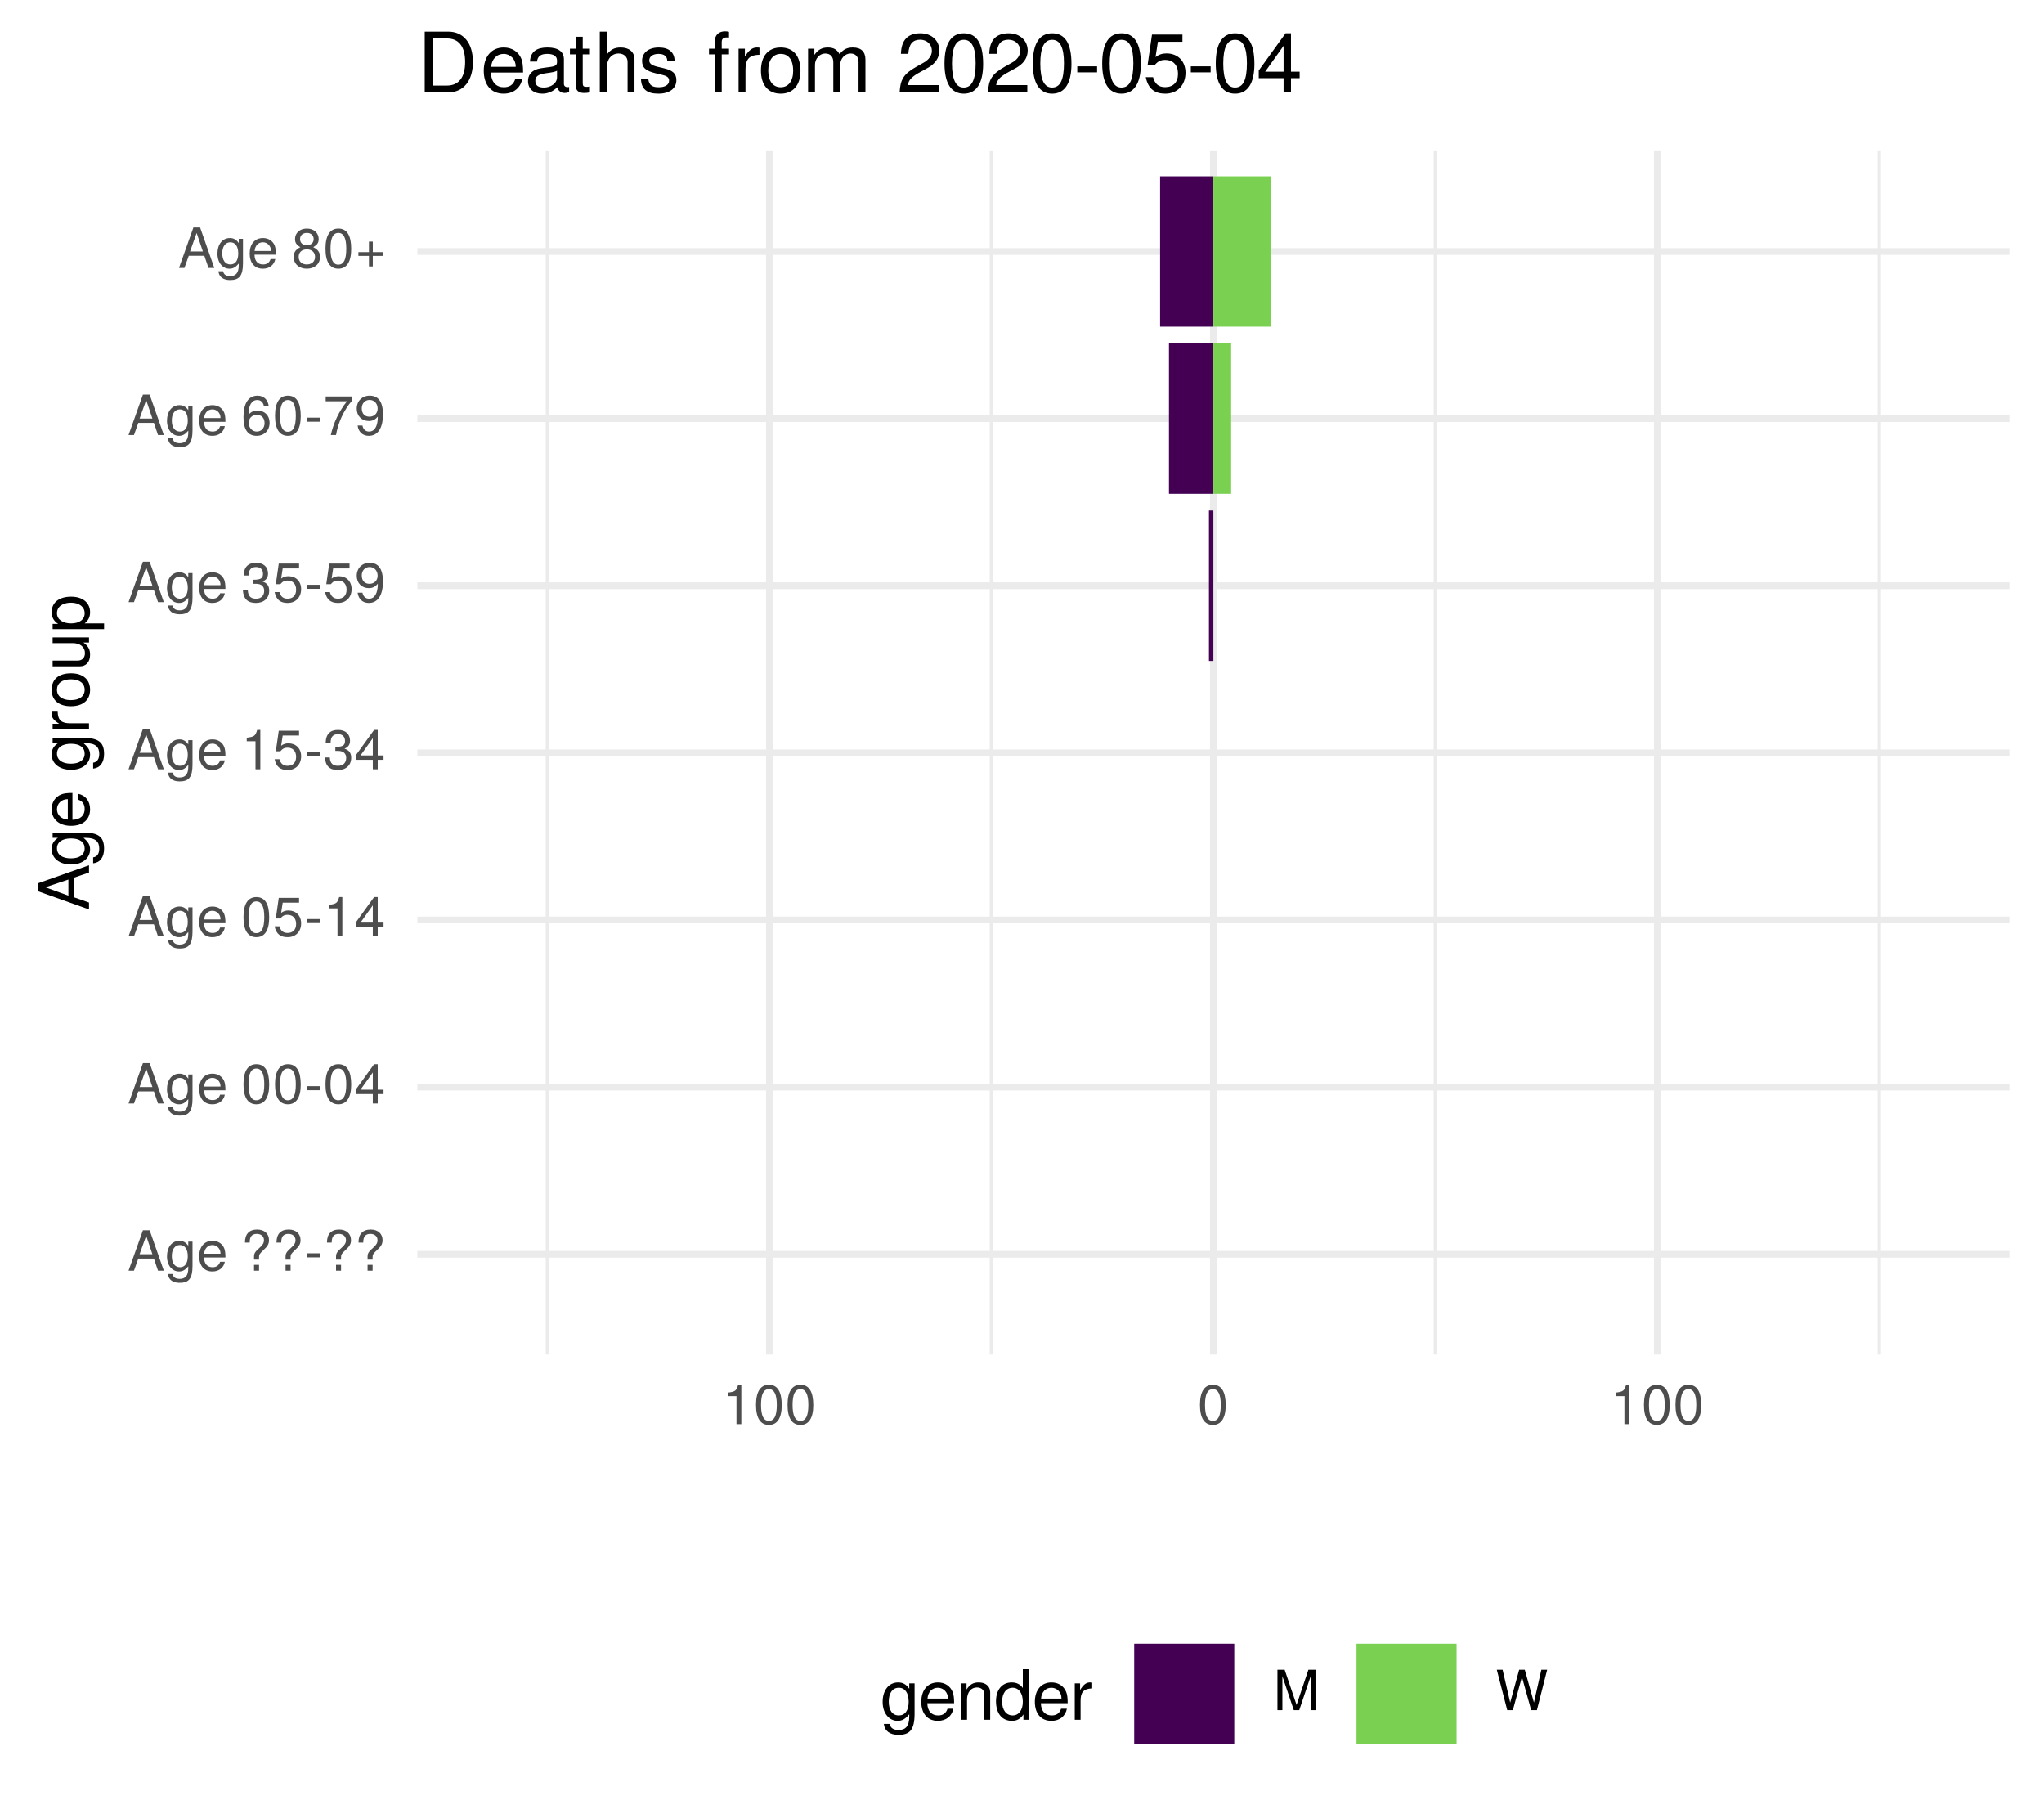
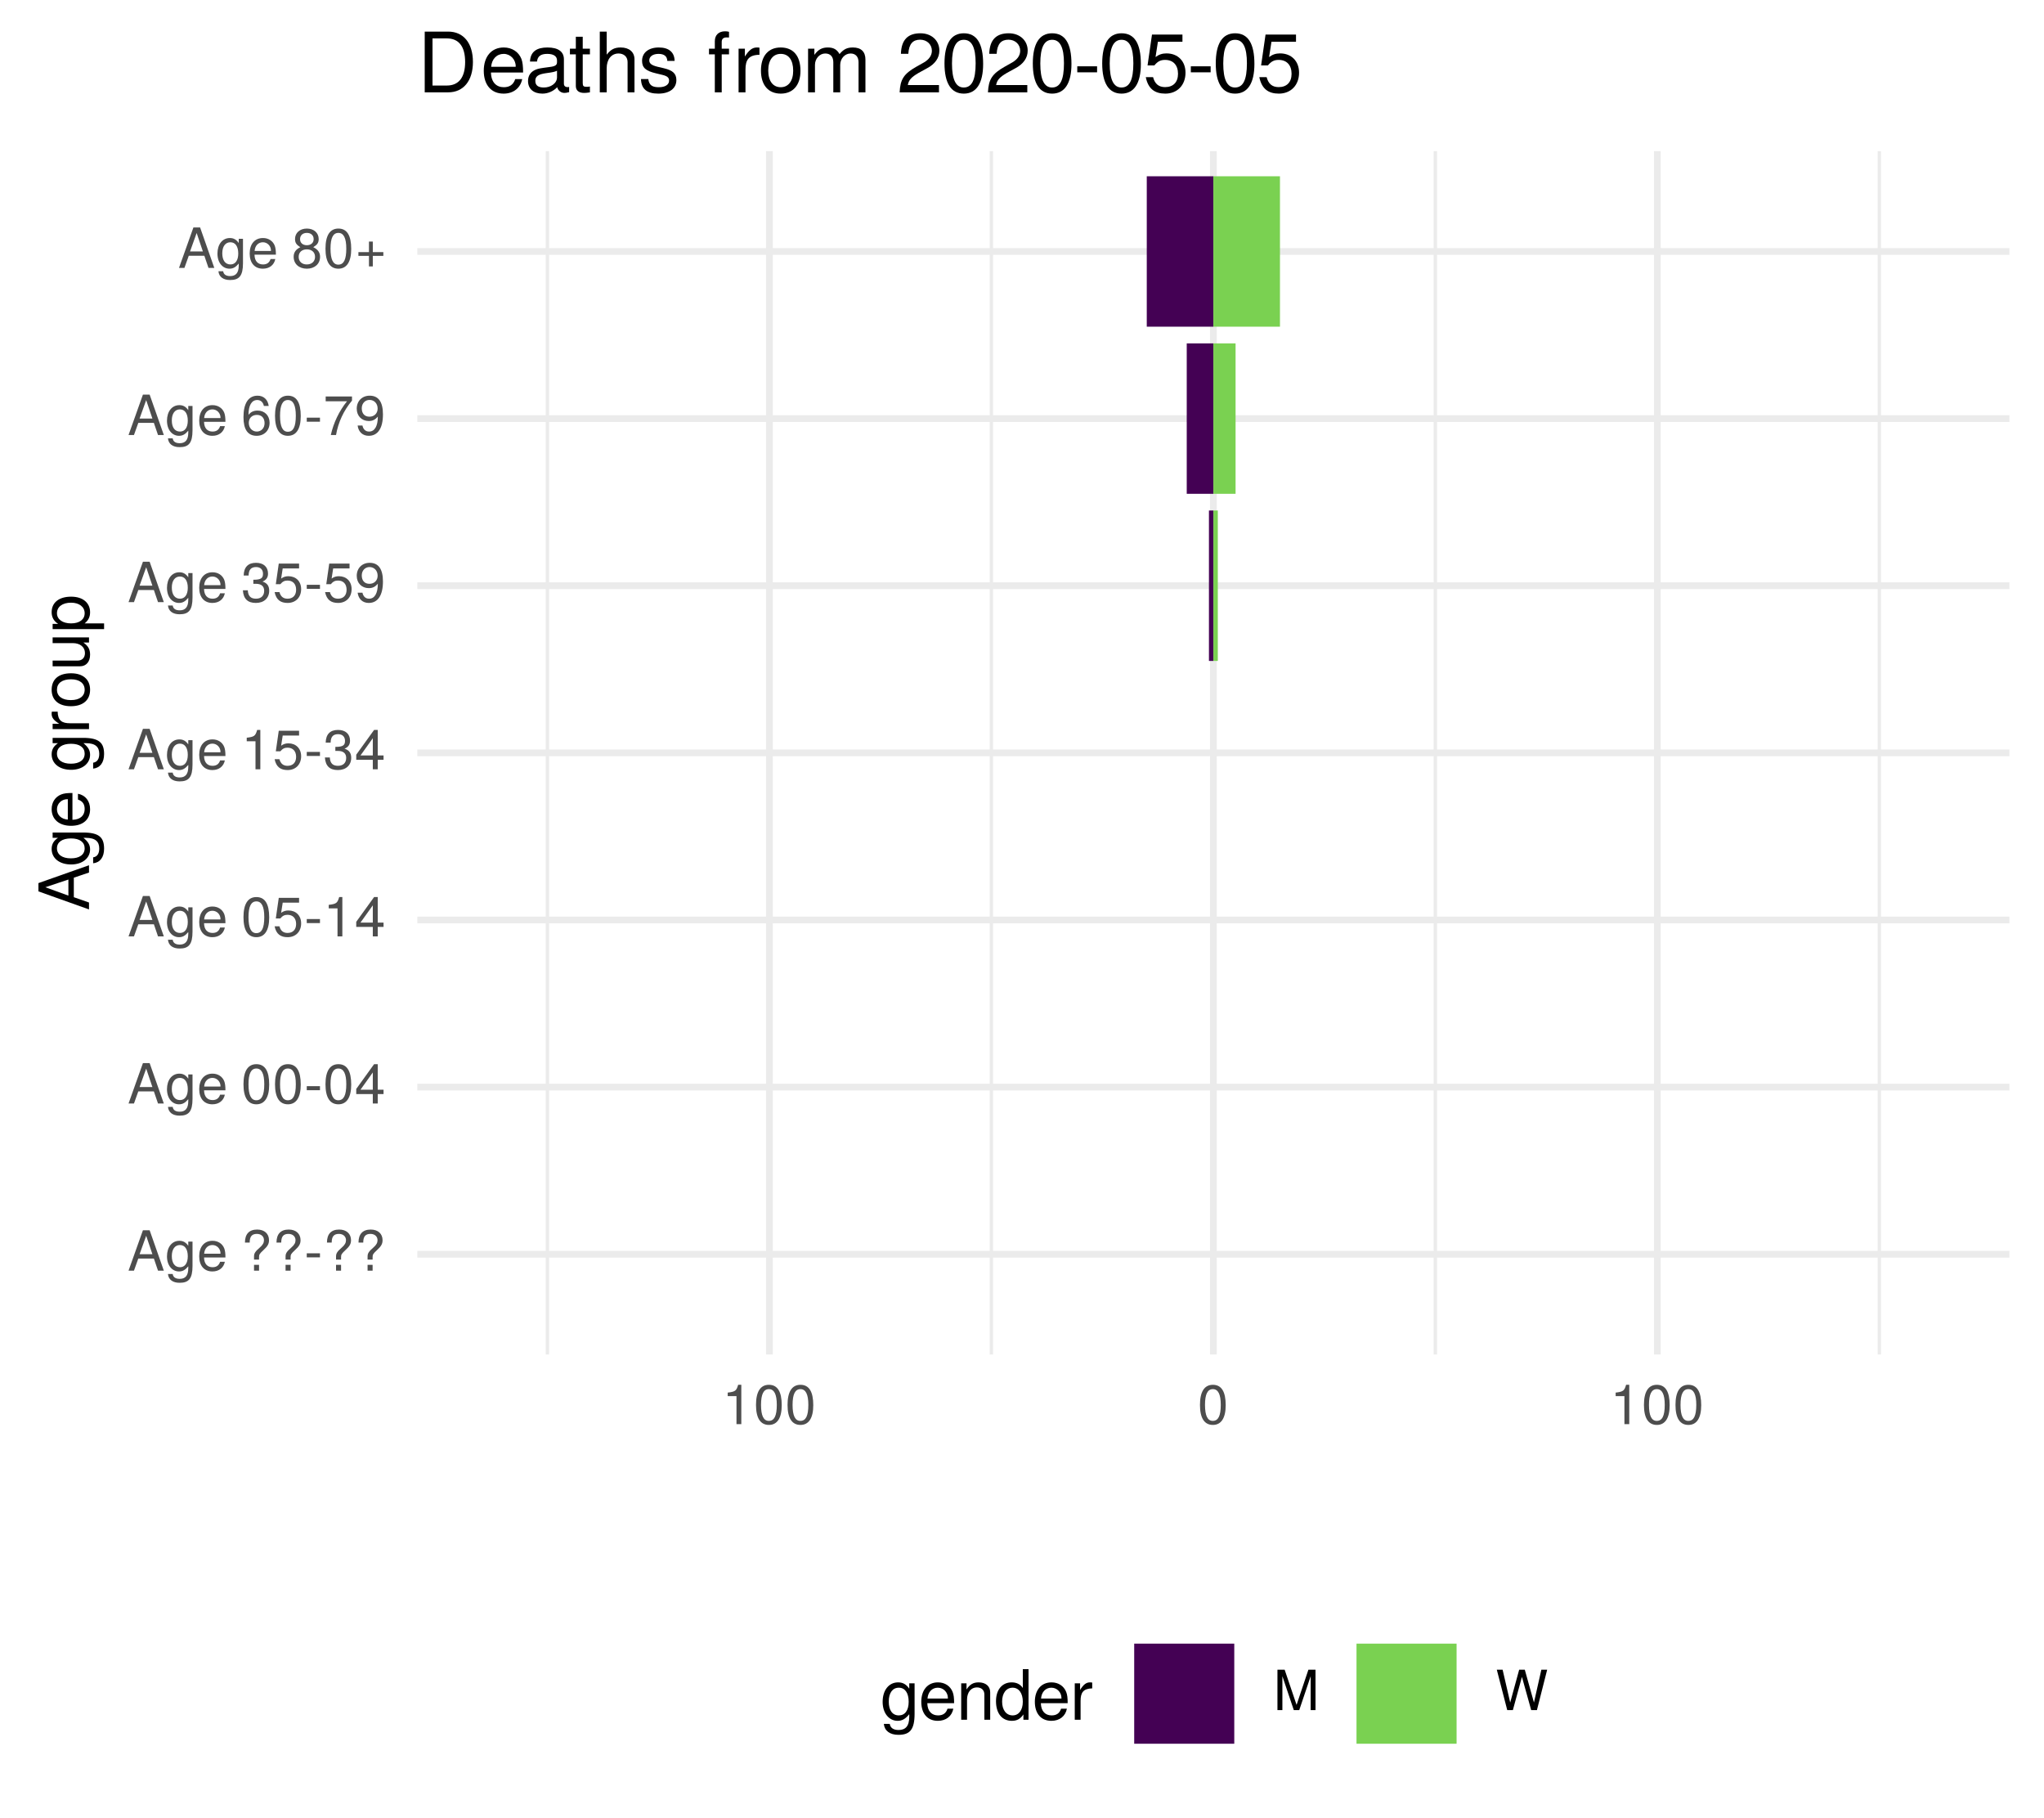
<svg xmlns="http://www.w3.org/2000/svg" xmlns:xlink="http://www.w3.org/1999/xlink" width="324pt" height="288pt" viewBox="0 0 324 288" version="1.1">
  <defs>
    <g>
      <symbol overflow="visible" id="glyph0-0">
        <path style="stroke:none;" d="" />
      </symbol>
      <symbol overflow="visible" id="glyph0-1">
        <path style="stroke:none;" d="M 5.75 0 L 3.5 -6.406 L 2.438 -6.406 L 0.156 0 L 1.016 0 L 1.703 -1.922 L 4.172 -1.922 L 4.828 0 Z M 3.938 -2.609 L 1.906 -2.609 L 2.953 -5.531 Z M 3.938 -2.609 " />
      </symbol>
      <symbol overflow="visible" id="glyph0-2">
        <path style="stroke:none;" d="M 4.297 -0.75 L 4.297 -4.609 L 3.625 -4.609 L 3.625 -3.938 C 3.25 -4.484 2.812 -4.734 2.219 -4.734 C 1.047 -4.734 0.25 -3.75 0.25 -2.266 C 0.25 -0.812 1.078 0.125 2.156 0.125 C 2.734 0.125 3.141 -0.109 3.625 -0.688 L 3.625 -0.391 C 3.625 0.828 3.125 1.297 2.266 1.297 C 1.688 1.297 1.234 1.094 1.156 0.531 L 0.406 0.531 C 0.484 1.406 1.156 1.922 2.25 1.922 C 3.688 1.922 4.297 1.281 4.297 -0.75 Z M 3.547 -2.281 C 3.547 -1.172 3.078 -0.547 2.312 -0.547 C 1.5 -0.547 1.016 -1.188 1.016 -2.312 C 1.016 -3.406 1.516 -4.062 2.297 -4.062 C 3.094 -4.062 3.547 -3.391 3.547 -2.281 Z M 3.547 -2.281 " />
      </symbol>
      <symbol overflow="visible" id="glyph0-3">
        <path style="stroke:none;" d="M 4.516 -2.094 C 4.516 -2.766 4.453 -3.188 4.328 -3.531 C 4.031 -4.281 3.328 -4.734 2.469 -4.734 C 1.172 -4.734 0.359 -3.797 0.359 -2.281 C 0.359 -0.766 1.156 0.125 2.453 0.125 C 3.5 0.125 4.234 -0.469 4.422 -1.406 L 3.672 -1.406 C 3.469 -0.797 3.062 -0.547 2.469 -0.547 C 1.703 -0.547 1.141 -1.031 1.125 -2.094 Z M 3.734 -2.75 C 3.734 -2.75 3.734 -2.703 3.719 -2.688 L 1.141 -2.688 C 1.203 -3.516 1.719 -4.062 2.453 -4.062 C 3.172 -4.062 3.734 -3.469 3.734 -2.75 Z M 3.734 -2.75 " />
      </symbol>
      <symbol overflow="visible" id="glyph0-4">
        <path style="stroke:none;" d="" />
      </symbol>
      <symbol overflow="visible" id="glyph0-5">
        <path style="stroke:none;" d="M 4.422 -4.828 C 4.422 -5.859 3.688 -6.516 2.547 -6.516 C 1.281 -6.516 0.609 -5.812 0.609 -4.453 L 1.359 -4.453 C 1.359 -5.422 1.719 -5.828 2.5 -5.828 C 3.172 -5.828 3.625 -5.422 3.625 -4.828 C 3.625 -4.422 3.438 -4.078 2.969 -3.672 C 2.453 -3.203 2.453 -3.203 2.297 -3 C 2.109 -2.75 2.047 -2.547 2.047 -2.234 L 2.047 -1.75 L 2.844 -1.75 L 2.844 -2.156 C 2.844 -2.547 2.938 -2.703 3.531 -3.25 C 4.203 -3.859 4.422 -4.25 4.422 -4.828 Z M 2.844 0 L 2.844 -0.922 L 2.047 -0.922 L 2.047 0 Z M 2.844 0 " />
      </symbol>
      <symbol overflow="visible" id="glyph0-6">
        <path style="stroke:none;" d="M 2.5 -2.109 L 2.5 -2.75 L 0.406 -2.75 L 0.406 -2.109 Z M 2.5 -2.109 " />
      </symbol>
      <symbol overflow="visible" id="glyph0-7">
        <path style="stroke:none;" d="M 4.453 -3 C 4.453 -5.156 3.781 -6.234 2.422 -6.234 C 1.078 -6.234 0.375 -5.141 0.375 -3.047 C 0.375 -0.953 1.078 0.125 2.422 0.125 C 3.734 0.125 4.453 -0.953 4.453 -3 Z M 3.672 -3.062 C 3.672 -1.297 3.266 -0.516 2.406 -0.516 C 1.578 -0.516 1.172 -1.344 1.172 -3.047 C 1.172 -4.75 1.578 -5.547 2.422 -5.547 C 3.25 -5.547 3.672 -4.734 3.672 -3.062 Z M 3.672 -3.062 " />
      </symbol>
      <symbol overflow="visible" id="glyph0-8">
        <path style="stroke:none;" d="M 4.578 -1.5 L 4.578 -2.188 L 3.656 -2.188 L 3.656 -6.234 L 3.078 -6.234 L 0.25 -2.312 L 0.25 -1.5 L 2.875 -1.5 L 2.875 0 L 3.656 0 L 3.656 -1.5 Z M 2.875 -2.188 L 0.922 -2.188 L 2.875 -4.922 Z M 2.875 -2.188 " />
      </symbol>
      <symbol overflow="visible" id="glyph0-9">
        <path style="stroke:none;" d="M 4.516 -2.062 C 4.516 -3.297 3.688 -4.109 2.5 -4.109 C 2.062 -4.109 1.703 -4 1.344 -3.734 L 1.594 -5.344 L 4.188 -5.344 L 4.188 -6.109 L 0.969 -6.109 L 0.5 -2.844 L 1.219 -2.844 C 1.578 -3.266 1.875 -3.422 2.359 -3.422 C 3.188 -3.422 3.719 -2.891 3.719 -1.969 C 3.719 -1.062 3.203 -0.547 2.359 -0.547 C 1.688 -0.547 1.266 -0.891 1.078 -1.594 L 0.312 -1.594 C 0.562 -0.359 1.266 0.125 2.375 0.125 C 3.641 0.125 4.516 -0.75 4.516 -2.062 Z M 4.516 -2.062 " />
      </symbol>
      <symbol overflow="visible" id="glyph0-10">
        <path style="stroke:none;" d="M 3.047 0 L 3.047 -6.234 L 2.547 -6.234 C 2.266 -5.281 2.094 -5.141 0.891 -5 L 0.891 -4.438 L 2.281 -4.438 L 2.281 0 Z M 3.047 0 " />
      </symbol>
      <symbol overflow="visible" id="glyph0-11">
        <path style="stroke:none;" d="M 4.453 -1.812 C 4.453 -2.562 4.141 -3.016 3.391 -3.266 C 3.969 -3.5 4.266 -3.891 4.266 -4.516 C 4.266 -5.594 3.547 -6.234 2.359 -6.234 C 1.109 -6.234 0.438 -5.547 0.406 -4.219 L 1.188 -4.219 C 1.203 -5.141 1.578 -5.562 2.375 -5.562 C 3.062 -5.562 3.469 -5.156 3.469 -4.5 C 3.469 -3.828 3.188 -3.547 1.938 -3.547 L 1.938 -2.906 L 2.359 -2.906 C 3.219 -2.906 3.656 -2.5 3.656 -1.797 C 3.656 -1.016 3.172 -0.547 2.359 -0.547 C 1.516 -0.547 1.109 -0.969 1.062 -1.875 L 0.281 -1.875 C 0.375 -0.5 1.062 0.125 2.344 0.125 C 3.625 0.125 4.453 -0.641 4.453 -1.812 Z M 4.453 -1.812 " />
      </symbol>
      <symbol overflow="visible" id="glyph0-12">
        <path style="stroke:none;" d="M 4.484 -3.266 C 4.484 -5.219 3.797 -6.234 2.375 -6.234 C 1.188 -6.234 0.328 -5.391 0.328 -4.172 C 0.328 -3.016 1.125 -2.219 2.25 -2.219 C 2.844 -2.219 3.266 -2.438 3.672 -2.922 C 3.672 -1.406 3.172 -0.547 2.281 -0.547 C 1.734 -0.547 1.359 -0.891 1.234 -1.5 L 0.469 -1.5 C 0.609 -0.469 1.281 0.125 2.234 0.125 C 3.688 0.125 4.484 -1.109 4.484 -3.266 Z M 3.641 -4.188 C 3.641 -3.422 3.094 -2.906 2.344 -2.906 C 1.594 -2.906 1.125 -3.391 1.125 -4.234 C 1.125 -5.016 1.656 -5.562 2.359 -5.562 C 3.094 -5.562 3.641 -5 3.641 -4.188 Z M 3.641 -4.188 " />
      </symbol>
      <symbol overflow="visible" id="glyph0-13">
        <path style="stroke:none;" d="M 4.516 -1.938 C 4.516 -3.094 3.719 -3.875 2.609 -3.875 C 1.984 -3.875 1.5 -3.641 1.172 -3.188 C 1.172 -4.703 1.672 -5.547 2.562 -5.547 C 3.109 -5.547 3.484 -5.203 3.609 -4.609 L 4.375 -4.609 C 4.234 -5.625 3.562 -6.234 2.609 -6.234 C 1.156 -6.234 0.375 -5.016 0.375 -2.844 C 0.375 -0.891 1.047 0.125 2.469 0.125 C 3.656 0.125 4.516 -0.719 4.516 -1.938 Z M 3.719 -1.875 C 3.719 -1.094 3.188 -0.547 2.484 -0.547 C 1.766 -0.547 1.219 -1.125 1.219 -1.922 C 1.219 -2.688 1.734 -3.188 2.5 -3.188 C 3.25 -3.188 3.719 -2.703 3.719 -1.875 Z M 3.719 -1.875 " />
      </symbol>
      <symbol overflow="visible" id="glyph0-14">
        <path style="stroke:none;" d="M 4.578 -5.453 L 4.578 -6.109 L 0.406 -6.109 L 0.406 -5.344 L 3.781 -5.344 C 2.531 -3.781 1.656 -1.953 1.219 0 L 2.047 0 C 2.391 -2.016 3.266 -3.891 4.578 -5.453 Z M 4.578 -5.453 " />
      </symbol>
      <symbol overflow="visible" id="glyph0-15">
        <path style="stroke:none;" d="M 4.516 -1.766 C 4.516 -2.453 4.156 -2.938 3.438 -3.281 C 4.078 -3.672 4.297 -3.984 4.297 -4.578 C 4.297 -5.547 3.531 -6.234 2.422 -6.234 C 1.312 -6.234 0.547 -5.547 0.547 -4.578 C 0.547 -4 0.75 -3.672 1.391 -3.281 C 0.672 -2.938 0.328 -2.453 0.328 -1.766 C 0.328 -0.625 1.188 0.125 2.422 0.125 C 3.656 0.125 4.516 -0.625 4.516 -1.766 Z M 3.5 -4.562 C 3.5 -3.969 3.062 -3.594 2.422 -3.594 C 1.766 -3.594 1.344 -3.969 1.344 -4.562 C 1.344 -5.156 1.766 -5.547 2.422 -5.547 C 3.078 -5.547 3.5 -5.156 3.5 -4.562 Z M 3.719 -1.75 C 3.719 -1.016 3.188 -0.547 2.406 -0.547 C 1.641 -0.547 1.125 -1.016 1.125 -1.75 C 1.125 -2.484 1.641 -2.938 2.422 -2.938 C 3.188 -2.938 3.719 -2.484 3.719 -1.75 Z M 3.719 -1.75 " />
      </symbol>
      <symbol overflow="visible" id="glyph0-16">
        <path style="stroke:none;" d="M 4.547 -1.906 L 4.547 -2.5 L 2.875 -2.5 L 2.875 -4.172 L 2.266 -4.172 L 2.266 -2.5 L 0.594 -2.5 L 0.594 -1.906 L 2.266 -1.906 L 2.266 -0.234 L 2.875 -0.234 L 2.875 -1.906 Z M 4.547 -1.906 " />
      </symbol>
      <symbol overflow="visible" id="glyph0-17">
        <path style="stroke:none;" d="M 6.688 0 L 6.688 -6.406 L 5.562 -6.406 L 3.688 -0.828 L 1.797 -6.406 L 0.656 -6.406 L 0.656 0 L 1.438 0 L 1.438 -5.375 L 3.25 0 L 4.109 0 L 5.922 -5.375 L 5.922 0 Z M 6.688 0 " />
      </symbol>
      <symbol overflow="visible" id="glyph0-18">
        <path style="stroke:none;" d="M 8.172 -6.406 L 7.25 -6.406 L 6.078 -1.203 L 4.625 -6.406 L 3.734 -6.406 L 2.312 -1.203 L 1.109 -6.406 L 0.188 -6.406 L 1.844 0 L 2.734 0 L 4.172 -5.266 L 5.641 0 L 6.547 0 Z M 8.172 -6.406 " />
      </symbol>
      <symbol overflow="visible" id="glyph1-0">
        <path style="stroke:none;" d="" />
      </symbol>
      <symbol overflow="visible" id="glyph1-1">
        <path style="stroke:none;" d="M 0 -7.188 L -8.016 -4.359 L -8.016 -3.047 L 0 -0.188 L 0 -1.281 L -2.406 -2.125 L -2.406 -5.219 L 0 -6.031 Z M -3.266 -4.922 L -3.266 -2.375 L -6.922 -3.703 Z M -3.266 -4.922 " />
      </symbol>
      <symbol overflow="visible" id="glyph1-2">
        <path style="stroke:none;" d="M -0.953 -5.375 L -5.766 -5.375 L -5.766 -4.531 L -4.922 -4.531 C -5.609 -4.062 -5.922 -3.516 -5.922 -2.766 C -5.922 -1.312 -4.703 -0.312 -2.828 -0.312 C -1.016 -0.312 0.172 -1.344 0.172 -2.688 C 0.172 -3.422 -0.141 -3.922 -0.875 -4.531 L -0.484 -4.531 C 1.047 -4.531 1.625 -3.906 1.625 -2.844 C 1.625 -2.109 1.359 -1.547 0.656 -1.438 L 0.656 -0.5 C 1.75 -0.609 2.391 -1.453 2.391 -2.812 C 2.391 -4.609 1.594 -5.375 -0.953 -5.375 Z M -2.844 -4.438 C -1.469 -4.438 -0.688 -3.844 -0.688 -2.875 C -0.688 -1.875 -1.484 -1.281 -2.875 -1.281 C -4.266 -1.281 -5.078 -1.891 -5.078 -2.875 C -5.078 -3.859 -4.25 -4.438 -2.844 -4.438 Z M -2.844 -4.438 " />
      </symbol>
      <symbol overflow="visible" id="glyph1-3">
        <path style="stroke:none;" d="M -2.625 -5.641 C -3.453 -5.641 -3.984 -5.578 -4.406 -5.406 C -5.359 -5.031 -5.922 -4.156 -5.922 -3.078 C -5.922 -1.469 -4.734 -0.438 -2.844 -0.438 C -0.953 -0.438 0.172 -1.438 0.172 -3.062 C 0.172 -4.375 -0.578 -5.297 -1.75 -5.516 L -1.75 -4.594 C -0.984 -4.344 -0.688 -3.828 -0.688 -3.094 C -0.688 -2.141 -1.297 -1.422 -2.625 -1.391 Z M -3.438 -4.656 C -3.438 -4.656 -3.391 -4.656 -3.359 -4.656 L -3.359 -1.422 C -4.391 -1.5 -5.078 -2.141 -5.078 -3.062 C -5.078 -3.969 -4.328 -4.656 -3.438 -4.656 Z M -3.438 -4.656 " />
      </symbol>
      <symbol overflow="visible" id="glyph1-4">
        <path style="stroke:none;" d="" />
      </symbol>
      <symbol overflow="visible" id="glyph1-5">
        <path style="stroke:none;" d="M -4.969 -3.531 L -5.891 -3.531 C -5.922 -3.375 -5.922 -3.297 -5.922 -3.172 C -5.922 -2.578 -5.578 -2.141 -4.719 -1.609 L -5.766 -1.609 L -5.766 -0.766 L 0 -0.766 L 0 -1.688 L -2.984 -1.688 C -4.297 -1.688 -4.938 -2.109 -4.969 -3.531 Z M -4.969 -3.531 " />
      </symbol>
      <symbol overflow="visible" id="glyph1-6">
        <path style="stroke:none;" d="M -2.844 -5.609 C -4.828 -5.609 -5.922 -4.656 -5.922 -2.984 C -5.922 -1.375 -4.812 -0.391 -2.875 -0.391 C -0.953 -0.391 0.172 -1.359 0.172 -3 C 0.172 -4.625 -0.953 -5.609 -2.844 -5.609 Z M -2.844 -4.656 C -1.5 -4.656 -0.688 -4.016 -0.688 -3 C -0.688 -1.984 -1.484 -1.359 -2.875 -1.359 C -4.266 -1.359 -5.078 -1.984 -5.078 -3 C -5.078 -4.031 -4.281 -4.656 -2.844 -4.656 Z M -2.844 -4.656 " />
      </symbol>
      <symbol overflow="visible" id="glyph1-7">
        <path style="stroke:none;" d="M 0 -5.297 L -5.766 -5.297 L -5.766 -4.391 L -2.578 -4.391 C -1.406 -4.391 -0.641 -3.766 -0.641 -2.812 C -0.641 -2.094 -1.078 -1.625 -1.766 -1.625 L -5.766 -1.625 L -5.766 -0.719 L -1.406 -0.719 C -0.453 -0.719 0.172 -1.438 0.172 -2.547 C 0.172 -3.406 -0.125 -3.938 -0.891 -4.484 L 0 -4.484 Z M 0 -5.297 " />
      </symbol>
      <symbol overflow="visible" id="glyph1-8">
        <path style="stroke:none;" d="M -2.828 -5.75 C -4.766 -5.75 -5.922 -4.812 -5.922 -3.281 C -5.922 -2.5 -5.578 -1.875 -4.891 -1.438 L -5.766 -1.438 L -5.766 -0.609 L 2.391 -0.609 L 2.391 -1.516 L -0.688 -1.516 C -0.094 -2 0.172 -2.547 0.172 -3.281 C 0.172 -4.781 -0.984 -5.75 -2.828 -5.75 Z M -2.844 -4.797 C -1.547 -4.797 -0.688 -4.125 -0.688 -3.125 C -0.688 -2.156 -1.484 -1.516 -2.844 -1.516 C -4.188 -1.516 -5.078 -2.156 -5.078 -3.125 C -5.078 -4.141 -4.219 -4.797 -2.844 -4.797 Z M -2.844 -4.797 " />
      </symbol>
      <symbol overflow="visible" id="glyph2-0">
        <path style="stroke:none;" d="" />
      </symbol>
      <symbol overflow="visible" id="glyph2-1">
        <path style="stroke:none;" d="M 5.375 -0.953 L 5.375 -5.766 L 4.531 -5.766 L 4.531 -4.922 C 4.062 -5.609 3.516 -5.922 2.766 -5.922 C 1.312 -5.922 0.312 -4.703 0.312 -2.828 C 0.312 -1.016 1.344 0.172 2.688 0.172 C 3.422 0.172 3.922 -0.141 4.531 -0.875 L 4.531 -0.484 C 4.531 1.047 3.906 1.625 2.844 1.625 C 2.109 1.625 1.547 1.359 1.438 0.656 L 0.5 0.656 C 0.609 1.75 1.453 2.391 2.812 2.391 C 4.609 2.391 5.375 1.594 5.375 -0.953 Z M 4.438 -2.844 C 4.438 -1.469 3.844 -0.688 2.875 -0.688 C 1.875 -0.688 1.281 -1.484 1.281 -2.875 C 1.281 -4.266 1.891 -5.078 2.875 -5.078 C 3.859 -5.078 4.438 -4.25 4.438 -2.844 Z M 4.438 -2.844 " />
      </symbol>
      <symbol overflow="visible" id="glyph2-2">
        <path style="stroke:none;" d="M 5.641 -2.625 C 5.641 -3.453 5.578 -3.984 5.406 -4.406 C 5.031 -5.359 4.156 -5.922 3.078 -5.922 C 1.469 -5.922 0.438 -4.734 0.438 -2.844 C 0.438 -0.953 1.438 0.172 3.062 0.172 C 4.375 0.172 5.297 -0.578 5.516 -1.75 L 4.594 -1.75 C 4.344 -0.984 3.828 -0.688 3.094 -0.688 C 2.141 -0.688 1.422 -1.297 1.391 -2.625 Z M 4.656 -3.438 C 4.656 -3.438 4.656 -3.391 4.656 -3.359 L 1.422 -3.359 C 1.5 -4.391 2.141 -5.078 3.062 -5.078 C 3.969 -5.078 4.656 -4.328 4.656 -3.438 Z M 4.656 -3.438 " />
      </symbol>
      <symbol overflow="visible" id="glyph2-3">
        <path style="stroke:none;" d="M 5.359 0 L 5.359 -4.359 C 5.359 -5.312 4.641 -5.922 3.531 -5.922 C 2.672 -5.922 2.125 -5.594 1.609 -4.797 L 1.609 -5.766 L 0.766 -5.766 L 0.766 0 L 1.688 0 L 1.688 -3.172 C 1.688 -4.359 2.328 -5.125 3.25 -5.125 C 3.984 -5.125 4.438 -4.688 4.438 -4 L 4.438 0 Z M 5.359 0 " />
      </symbol>
      <symbol overflow="visible" id="glyph2-4">
        <path style="stroke:none;" d="M 5.438 0 L 5.438 -8.016 L 4.531 -8.016 L 4.531 -5.031 C 4.141 -5.625 3.531 -5.922 2.766 -5.922 C 1.266 -5.922 0.281 -4.781 0.281 -2.938 C 0.281 -0.984 1.25 0.172 2.797 0.172 C 3.594 0.172 4.141 -0.125 4.625 -0.844 L 4.625 0 Z M 4.531 -2.859 C 4.531 -1.531 3.891 -0.688 2.922 -0.688 C 1.906 -0.688 1.25 -1.547 1.25 -2.875 C 1.25 -4.219 1.906 -5.078 2.922 -5.078 C 3.906 -5.078 4.531 -4.188 4.531 -2.859 Z M 4.531 -2.859 " />
      </symbol>
      <symbol overflow="visible" id="glyph2-5">
        <path style="stroke:none;" d="M 3.531 -4.969 L 3.531 -5.891 C 3.375 -5.922 3.297 -5.922 3.172 -5.922 C 2.578 -5.922 2.141 -5.578 1.609 -4.719 L 1.609 -5.766 L 0.766 -5.766 L 0.766 0 L 1.688 0 L 1.688 -2.984 C 1.688 -4.297 2.109 -4.938 3.531 -4.969 Z M 3.531 -4.969 " />
      </symbol>
      <symbol overflow="visible" id="glyph3-0">
        <path style="stroke:none;" d="" />
      </symbol>
      <symbol overflow="visible" id="glyph3-1">
        <path style="stroke:none;" d="M 8.812 -4.812 C 8.812 -7.797 7.328 -9.625 4.891 -9.625 L 1.172 -9.625 L 1.172 0 L 4.891 0 C 7.312 0 8.812 -1.828 8.812 -4.812 Z M 7.578 -4.812 C 7.578 -2.375 6.578 -1.078 4.672 -1.078 L 2.406 -1.078 L 2.406 -8.547 L 4.672 -8.547 C 6.578 -8.547 7.578 -7.266 7.578 -4.812 Z M 7.578 -4.812 " />
      </symbol>
      <symbol overflow="visible" id="glyph3-2">
        <path style="stroke:none;" d="M 6.766 -3.141 C 6.766 -4.141 6.688 -4.781 6.5 -5.297 C 6.047 -6.438 4.984 -7.109 3.703 -7.109 C 1.766 -7.109 0.531 -5.688 0.531 -3.422 C 0.531 -1.156 1.734 0.203 3.672 0.203 C 5.25 0.203 6.344 -0.703 6.625 -2.094 L 5.516 -2.094 C 5.219 -1.188 4.594 -0.812 3.703 -0.812 C 2.562 -0.812 1.703 -1.562 1.672 -3.141 Z M 5.594 -4.125 C 5.594 -4.125 5.594 -4.062 5.578 -4.047 L 1.703 -4.047 C 1.797 -5.266 2.578 -6.094 3.688 -6.094 C 4.766 -6.094 5.594 -5.203 5.594 -4.125 Z M 5.594 -4.125 " />
      </symbol>
      <symbol overflow="visible" id="glyph3-3">
        <path style="stroke:none;" d="M 7.062 -0.031 L 7.062 -0.859 C 6.938 -0.828 6.891 -0.828 6.828 -0.828 C 6.438 -0.828 6.234 -1.031 6.234 -1.375 L 6.234 -5.234 C 6.234 -6.453 5.328 -7.109 3.625 -7.109 C 1.953 -7.109 0.922 -6.469 0.859 -4.875 L 1.969 -4.875 C 2.062 -5.719 2.562 -6.094 3.594 -6.094 C 4.578 -6.094 5.141 -5.734 5.141 -5.062 L 5.141 -4.781 C 5.141 -4.312 4.859 -4.125 3.984 -4.016 C 2.422 -3.812 2.188 -3.766 1.766 -3.594 C 0.969 -3.266 0.547 -2.641 0.547 -1.797 C 0.547 -0.547 1.422 0.203 2.828 0.203 C 3.703 0.203 4.562 -0.172 5.172 -0.812 C 5.297 -0.297 5.766 0.094 6.312 0.094 C 6.531 0.094 6.703 0.062 7.062 -0.031 Z M 5.141 -2.391 C 5.141 -1.406 4.125 -0.766 3.062 -0.766 C 2.203 -0.766 1.703 -1.062 1.703 -1.828 C 1.703 -2.547 2.188 -2.859 3.359 -3.031 C 4.531 -3.188 4.766 -3.25 5.141 -3.422 Z M 5.141 -2.391 " />
      </symbol>
      <symbol overflow="visible" id="glyph3-4">
        <path style="stroke:none;" d="M 3.359 0 L 3.359 -0.922 C 3.203 -0.891 3.031 -0.875 2.828 -0.875 C 2.344 -0.875 2.219 -1 2.219 -1.484 L 2.219 -6.016 L 3.359 -6.016 L 3.359 -6.922 L 2.219 -6.922 L 2.219 -8.812 L 1.125 -8.812 L 1.125 -6.922 L 0.188 -6.922 L 0.188 -6.016 L 1.125 -6.016 L 1.125 -1 C 1.125 -0.297 1.594 0.094 2.453 0.094 C 2.719 0.094 2.984 0.062 3.359 0 Z M 3.359 0 " />
      </symbol>
      <symbol overflow="visible" id="glyph3-5">
        <path style="stroke:none;" d="M 6.422 0 L 6.422 -5.234 C 6.422 -6.391 5.578 -7.109 4.234 -7.109 C 3.266 -7.109 2.672 -6.812 2.016 -5.969 L 2.016 -9.625 L 0.922 -9.625 L 0.922 0 L 2.016 0 L 2.016 -3.812 C 2.016 -5.234 2.766 -6.156 3.891 -6.156 C 4.672 -6.156 5.328 -5.703 5.328 -4.797 L 5.328 0 Z M 6.422 0 " />
      </symbol>
      <symbol overflow="visible" id="glyph3-6">
        <path style="stroke:none;" d="M 6.062 -1.938 C 6.062 -2.969 5.484 -3.484 4.109 -3.812 L 3.047 -4.062 C 2.156 -4.281 1.766 -4.562 1.766 -5.062 C 1.766 -5.688 2.344 -6.094 3.234 -6.094 C 4.125 -6.094 4.594 -5.719 4.625 -4.984 L 5.781 -4.984 C 5.766 -6.344 4.875 -7.109 3.281 -7.109 C 1.656 -7.109 0.625 -6.281 0.625 -5 C 0.625 -3.922 1.172 -3.406 2.812 -3.016 L 3.844 -2.766 C 4.609 -2.578 4.906 -2.344 4.906 -1.844 C 4.906 -1.203 4.266 -0.812 3.297 -0.812 C 2.312 -0.812 1.75 -1.062 1.609 -2.109 L 0.453 -2.109 C 0.5 -0.516 1.406 0.203 3.203 0.203 C 4.953 0.203 6.062 -0.609 6.062 -1.938 Z M 6.062 -1.938 " />
      </symbol>
      <symbol overflow="visible" id="glyph3-7">
        <path style="stroke:none;" d="" />
      </symbol>
      <symbol overflow="visible" id="glyph3-8">
        <path style="stroke:none;" d="M 3.406 -6.016 L 3.406 -6.922 L 2.25 -6.922 L 2.25 -8 C 2.25 -8.469 2.516 -8.703 3.031 -8.703 C 3.109 -8.703 3.156 -8.703 3.406 -8.688 L 3.406 -9.594 C 3.156 -9.656 3.016 -9.672 2.781 -9.672 C 1.766 -9.672 1.156 -9.078 1.156 -8.094 L 1.156 -6.922 L 0.234 -6.922 L 0.234 -6.016 L 1.156 -6.016 L 1.156 0 L 2.25 0 L 2.25 -6.016 Z M 3.406 -6.016 " />
      </symbol>
      <symbol overflow="visible" id="glyph3-9">
        <path style="stroke:none;" d="M 4.234 -5.953 L 4.234 -7.078 C 4.047 -7.109 3.969 -7.109 3.812 -7.109 C 3.109 -7.109 2.562 -6.688 1.922 -5.672 L 1.922 -6.922 L 0.922 -6.922 L 0.922 0 L 2.016 0 L 2.016 -3.594 C 2.016 -5.156 2.531 -5.922 4.234 -5.953 Z M 4.234 -5.953 " />
      </symbol>
      <symbol overflow="visible" id="glyph3-10">
        <path style="stroke:none;" d="M 6.734 -3.406 C 6.734 -5.797 5.578 -7.109 3.594 -7.109 C 1.656 -7.109 0.469 -5.781 0.469 -3.453 C 0.469 -1.141 1.641 0.203 3.609 0.203 C 5.547 0.203 6.734 -1.141 6.734 -3.406 Z M 5.578 -3.422 C 5.578 -1.797 4.812 -0.812 3.609 -0.812 C 2.375 -0.812 1.625 -1.781 1.625 -3.453 C 1.625 -5.125 2.375 -6.094 3.609 -6.094 C 4.844 -6.094 5.578 -5.141 5.578 -3.422 Z M 5.578 -3.422 " />
      </symbol>
      <symbol overflow="visible" id="glyph3-11">
        <path style="stroke:none;" d="M 10.031 0 L 10.031 -5.188 C 10.031 -6.438 9.344 -7.109 8.047 -7.109 C 7.125 -7.109 6.578 -6.844 5.922 -6.062 C 5.516 -6.797 4.969 -7.109 4.062 -7.109 C 3.141 -7.109 2.531 -6.766 1.938 -5.938 L 1.938 -6.922 L 0.938 -6.922 L 0.938 0 L 2.031 0 L 2.031 -4.344 C 2.031 -5.344 2.766 -6.156 3.656 -6.156 C 4.469 -6.156 4.938 -5.656 4.938 -4.766 L 4.938 0 L 6.031 0 L 6.031 -4.344 C 6.031 -5.344 6.766 -6.156 7.672 -6.156 C 8.469 -6.156 8.938 -5.641 8.938 -4.766 L 8.938 0 Z M 10.031 0 " />
      </symbol>
      <symbol overflow="visible" id="glyph3-12">
        <path style="stroke:none;" d="M 6.75 -6.609 C 6.75 -8.203 5.516 -9.359 3.75 -9.359 C 1.828 -9.359 0.719 -8.391 0.656 -6.109 L 1.828 -6.109 C 1.922 -7.688 2.562 -8.344 3.703 -8.344 C 4.766 -8.344 5.562 -7.594 5.562 -6.594 C 5.562 -5.844 5.125 -5.219 4.297 -4.734 L 3.078 -4.047 C 1.125 -2.938 0.547 -2.062 0.453 0 L 6.688 0 L 6.688 -1.156 L 1.75 -1.156 C 1.875 -1.922 2.297 -2.406 3.453 -3.078 L 4.766 -3.797 C 6.078 -4.484 6.75 -5.469 6.75 -6.609 Z M 6.75 -6.609 " />
      </symbol>
      <symbol overflow="visible" id="glyph3-13">
        <path style="stroke:none;" d="M 6.688 -4.5 C 6.688 -7.75 5.672 -9.359 3.625 -9.359 C 1.609 -9.359 0.562 -7.719 0.562 -4.578 C 0.562 -1.422 1.625 0.203 3.625 0.203 C 5.609 0.203 6.688 -1.422 6.688 -4.5 Z M 5.5 -4.609 C 5.5 -1.953 4.891 -0.766 3.609 -0.766 C 2.375 -0.766 1.75 -2 1.75 -4.562 C 1.75 -7.125 2.375 -8.328 3.625 -8.328 C 4.891 -8.328 5.5 -7.109 5.5 -4.609 Z M 5.5 -4.609 " />
      </symbol>
      <symbol overflow="visible" id="glyph3-14">
        <path style="stroke:none;" d="M 3.75 -3.172 L 3.75 -4.125 L 0.609 -4.125 L 0.609 -3.172 Z M 3.75 -3.172 " />
      </symbol>
      <symbol overflow="visible" id="glyph3-15">
        <path style="stroke:none;" d="M 6.766 -3.109 C 6.766 -4.953 5.547 -6.172 3.75 -6.172 C 3.094 -6.172 2.562 -6 2.016 -5.594 L 2.391 -8.016 L 6.281 -8.016 L 6.281 -9.156 L 1.453 -9.156 L 0.75 -4.266 L 1.828 -4.266 C 2.359 -4.906 2.812 -5.141 3.531 -5.141 C 4.797 -5.141 5.578 -4.328 5.578 -2.938 C 5.578 -1.594 4.812 -0.828 3.531 -0.828 C 2.516 -0.828 1.906 -1.344 1.625 -2.406 L 0.469 -2.406 C 0.844 -0.547 1.906 0.203 3.562 0.203 C 5.453 0.203 6.766 -1.125 6.766 -3.109 Z M 6.766 -3.109 " />
      </symbol>
-       <symbol overflow="visible" id="glyph3-16">
-         <path style="stroke:none;" d="M 6.859 -2.25 L 6.859 -3.281 L 5.484 -3.281 L 5.484 -9.359 L 4.625 -9.359 L 0.375 -3.469 L 0.375 -2.25 L 4.312 -2.25 L 4.312 0 L 5.484 0 L 5.484 -2.25 Z M 4.312 -3.281 L 1.391 -3.281 L 4.312 -7.375 Z M 4.312 -3.281 " />
-       </symbol>
    </g>
    <clipPath id="clip1">
      <path d="M 86 23.957 L 88 23.957 L 88 214.648 L 86 214.648 Z M 86 23.957 " />
    </clipPath>
    <clipPath id="clip2">
      <path d="M 156 23.957 L 158 23.957 L 158 214.648 L 156 214.648 Z M 156 23.957 " />
    </clipPath>
    <clipPath id="clip3">
      <path d="M 227 23.957 L 228 23.957 L 228 214.648 L 227 214.648 Z M 227 23.957 " />
    </clipPath>
    <clipPath id="clip4">
      <path d="M 297 23.957 L 299 23.957 L 299 214.648 L 297 214.648 Z M 297 23.957 " />
    </clipPath>
    <clipPath id="clip5">
      <path d="M 66.152 198 L 318.523 198 L 318.523 200 L 66.152 200 Z M 66.152 198 " />
    </clipPath>
    <clipPath id="clip6">
      <path d="M 66.152 171 L 318.523 171 L 318.523 173 L 66.152 173 Z M 66.152 171 " />
    </clipPath>
    <clipPath id="clip7">
      <path d="M 66.152 145 L 318.523 145 L 318.523 147 L 66.152 147 Z M 66.152 145 " />
    </clipPath>
    <clipPath id="clip8">
      <path d="M 66.152 118 L 318.523 118 L 318.523 120 L 66.152 120 Z M 66.152 118 " />
    </clipPath>
    <clipPath id="clip9">
      <path d="M 66.152 92 L 318.523 92 L 318.523 94 L 66.152 94 Z M 66.152 92 " />
    </clipPath>
    <clipPath id="clip10">
      <path d="M 66.152 65 L 318.523 65 L 318.523 67 L 66.152 67 Z M 66.152 65 " />
    </clipPath>
    <clipPath id="clip11">
      <path d="M 66.152 39 L 318.523 39 L 318.523 41 L 66.152 41 Z M 66.152 39 " />
    </clipPath>
    <clipPath id="clip12">
      <path d="M 121 23.957 L 123 23.957 L 123 214.648 L 121 214.648 Z M 121 23.957 " />
    </clipPath>
    <clipPath id="clip13">
      <path d="M 191 23.957 L 193 23.957 L 193 214.648 L 191 214.648 Z M 191 23.957 " />
    </clipPath>
    <clipPath id="clip14">
      <path d="M 262 23.957 L 264 23.957 L 264 214.648 L 262 214.648 Z M 262 23.957 " />
    </clipPath>
  </defs>
-   <g id="surface2766">
+   <g id="surface2776">
    <rect x="0" y="0" width="324" height="288" style="fill:rgb(100%,100%,100%);fill-opacity:1;stroke:none;" />
    <g clip-path="url(#clip1)" clip-rule="nonzero">
      <path style="fill:none;stroke-width:0.533;stroke-linecap:butt;stroke-linejoin:round;stroke:rgb(92.157%,92.157%,92.157%);stroke-opacity:1;stroke-miterlimit:10;" d="M 86.77 214.652 L 86.77 23.957 " />
    </g>
    <g clip-path="url(#clip2)" clip-rule="nonzero">
      <path style="fill:none;stroke-width:0.533;stroke-linecap:butt;stroke-linejoin:round;stroke:rgb(92.157%,92.157%,92.157%);stroke-opacity:1;stroke-miterlimit:10;" d="M 157.148 214.652 L 157.148 23.957 " />
    </g>
    <g clip-path="url(#clip3)" clip-rule="nonzero">
      <path style="fill:none;stroke-width:0.533;stroke-linecap:butt;stroke-linejoin:round;stroke:rgb(92.157%,92.157%,92.157%);stroke-opacity:1;stroke-miterlimit:10;" d="M 227.523 214.652 L 227.523 23.957 " />
    </g>
    <g clip-path="url(#clip4)" clip-rule="nonzero">
      <path style="fill:none;stroke-width:0.533;stroke-linecap:butt;stroke-linejoin:round;stroke:rgb(92.157%,92.157%,92.157%);stroke-opacity:1;stroke-miterlimit:10;" d="M 297.898 214.652 L 297.898 23.957 " />
    </g>
    <g clip-path="url(#clip5)" clip-rule="nonzero">
      <path style="fill:none;stroke-width:1.067;stroke-linecap:butt;stroke-linejoin:round;stroke:rgb(92.157%,92.157%,92.157%);stroke-opacity:1;stroke-miterlimit:10;" d="M 66.152 198.762 L 318.52 198.762 " />
    </g>
    <g clip-path="url(#clip6)" clip-rule="nonzero">
      <path style="fill:none;stroke-width:1.067;stroke-linecap:butt;stroke-linejoin:round;stroke:rgb(92.157%,92.157%,92.157%);stroke-opacity:1;stroke-miterlimit:10;" d="M 66.152 172.273 L 318.52 172.273 " />
    </g>
    <g clip-path="url(#clip7)" clip-rule="nonzero">
      <path style="fill:none;stroke-width:1.067;stroke-linecap:butt;stroke-linejoin:round;stroke:rgb(92.157%,92.157%,92.157%);stroke-opacity:1;stroke-miterlimit:10;" d="M 66.152 145.789 L 318.52 145.789 " />
    </g>
    <g clip-path="url(#clip8)" clip-rule="nonzero">
      <path style="fill:none;stroke-width:1.067;stroke-linecap:butt;stroke-linejoin:round;stroke:rgb(92.157%,92.157%,92.157%);stroke-opacity:1;stroke-miterlimit:10;" d="M 66.152 119.305 L 318.52 119.305 " />
    </g>
    <g clip-path="url(#clip9)" clip-rule="nonzero">
      <path style="fill:none;stroke-width:1.067;stroke-linecap:butt;stroke-linejoin:round;stroke:rgb(92.157%,92.157%,92.157%);stroke-opacity:1;stroke-miterlimit:10;" d="M 66.152 92.82 L 318.52 92.82 " />
    </g>
    <g clip-path="url(#clip10)" clip-rule="nonzero">
      <path style="fill:none;stroke-width:1.067;stroke-linecap:butt;stroke-linejoin:round;stroke:rgb(92.157%,92.157%,92.157%);stroke-opacity:1;stroke-miterlimit:10;" d="M 66.152 66.336 L 318.52 66.336 " />
    </g>
    <g clip-path="url(#clip11)" clip-rule="nonzero">
      <path style="fill:none;stroke-width:1.067;stroke-linecap:butt;stroke-linejoin:round;stroke:rgb(92.157%,92.157%,92.157%);stroke-opacity:1;stroke-miterlimit:10;" d="M 66.152 39.852 L 318.52 39.852 " />
    </g>
    <g clip-path="url(#clip12)" clip-rule="nonzero">
      <path style="fill:none;stroke-width:1.067;stroke-linecap:butt;stroke-linejoin:round;stroke:rgb(92.157%,92.157%,92.157%);stroke-opacity:1;stroke-miterlimit:10;" d="M 121.961 214.652 L 121.961 23.957 " />
    </g>
    <g clip-path="url(#clip13)" clip-rule="nonzero">
      <path style="fill:none;stroke-width:1.067;stroke-linecap:butt;stroke-linejoin:round;stroke:rgb(92.157%,92.157%,92.157%);stroke-opacity:1;stroke-miterlimit:10;" d="M 192.336 214.652 L 192.336 23.957 " />
    </g>
    <g clip-path="url(#clip14)" clip-rule="nonzero">
      <path style="fill:none;stroke-width:1.067;stroke-linecap:butt;stroke-linejoin:round;stroke:rgb(92.157%,92.157%,92.157%);stroke-opacity:1;stroke-miterlimit:10;" d="M 262.711 214.652 L 262.711 23.957 " />
    </g>
    <path style=" stroke:none;fill-rule:nonzero;fill:rgb(26.667%,0.392%,32.941%);fill-opacity:1;" d="M 191.633 104.738 L 192.336 104.738 L 192.336 80.902 L 191.633 80.902 Z M 191.633 104.738 " />
-     <path style=" stroke:none;fill-rule:nonzero;fill:rgb(26.667%,0.392%,32.941%);fill-opacity:1;" d="M 185.297 78.254 L 192.336 78.254 L 192.336 54.418 L 185.297 54.418 Z M 185.297 78.254 " />
-     <path style=" stroke:none;fill-rule:nonzero;fill:rgb(47.843%,81.961%,31.765%);fill-opacity:1;" d="M 192.336 78.254 L 195.152 78.254 L 195.152 54.418 L 192.336 54.418 Z M 192.336 78.254 " />
-     <path style=" stroke:none;fill-rule:nonzero;fill:rgb(26.667%,0.392%,32.941%);fill-opacity:1;" d="M 183.891 51.77 L 192.336 51.77 L 192.336 27.934 L 183.891 27.934 Z M 183.891 51.77 " />
-     <path style=" stroke:none;fill-rule:nonzero;fill:rgb(47.843%,81.961%,31.765%);fill-opacity:1;" d="M 192.336 51.77 L 201.484 51.77 L 201.484 27.934 L 192.336 27.934 Z M 192.336 51.77 " />
+     <path style=" stroke:none;fill-rule:nonzero;fill:rgb(47.843%,81.961%,31.765%);fill-opacity:1;" d="M 192.336 104.738 L 193.039 104.738 L 193.039 80.902 L 192.336 80.902 Z M 192.336 104.738 " />
+     <path style=" stroke:none;fill-rule:nonzero;fill:rgb(26.667%,0.392%,32.941%);fill-opacity:1;" d="M 188.113 78.254 L 192.336 78.254 L 192.336 54.418 L 188.113 54.418 Z M 188.113 78.254 " />
+     <path style=" stroke:none;fill-rule:nonzero;fill:rgb(47.843%,81.961%,31.765%);fill-opacity:1;" d="M 192.336 78.254 L 195.855 78.254 L 195.855 54.418 L 192.336 54.418 Z M 192.336 78.254 " />
+     <path style=" stroke:none;fill-rule:nonzero;fill:rgb(26.667%,0.392%,32.941%);fill-opacity:1;" d="M 181.777 51.77 L 192.332 51.77 L 192.332 27.934 L 181.777 27.934 Z M 181.777 51.77 " />
+     <path style=" stroke:none;fill-rule:nonzero;fill:rgb(47.843%,81.961%,31.765%);fill-opacity:1;" d="M 192.336 51.77 L 202.891 51.77 L 202.891 27.934 L 192.336 27.934 Z M 192.336 51.77 " />
    <g style="fill:rgb(30.196%,30.196%,30.196%);fill-opacity:1;">
      <use xlink:href="#glyph0-1" x="20.219" y="201.364" />
      <use xlink:href="#glyph0-2" x="26.219" y="201.364" />
      <use xlink:href="#glyph0-3" x="31.219" y="201.364" />
      <use xlink:href="#glyph0-4" x="36.219" y="201.364" />
      <use xlink:href="#glyph0-5" x="38.219" y="201.364" />
      <use xlink:href="#glyph0-5" x="43.219" y="201.364" />
      <use xlink:href="#glyph0-6" x="48.219" y="201.364" />
      <use xlink:href="#glyph0-5" x="51.219" y="201.364" />
      <use xlink:href="#glyph0-5" x="56.219" y="201.364" />
    </g>
    <g style="fill:rgb(30.196%,30.196%,30.196%);fill-opacity:1;">
      <use xlink:href="#glyph0-1" x="20.219" y="174.876" />
      <use xlink:href="#glyph0-2" x="26.219" y="174.876" />
      <use xlink:href="#glyph0-3" x="31.219" y="174.876" />
      <use xlink:href="#glyph0-4" x="36.219" y="174.876" />
      <use xlink:href="#glyph0-7" x="38.219" y="174.876" />
      <use xlink:href="#glyph0-7" x="43.219" y="174.876" />
      <use xlink:href="#glyph0-6" x="48.219" y="174.876" />
      <use xlink:href="#glyph0-7" x="51.219" y="174.876" />
      <use xlink:href="#glyph0-8" x="56.219" y="174.876" />
    </g>
    <g style="fill:rgb(30.196%,30.196%,30.196%);fill-opacity:1;">
      <use xlink:href="#glyph0-1" x="20.219" y="148.392" />
      <use xlink:href="#glyph0-2" x="26.219" y="148.392" />
      <use xlink:href="#glyph0-3" x="31.219" y="148.392" />
      <use xlink:href="#glyph0-4" x="36.219" y="148.392" />
      <use xlink:href="#glyph0-7" x="38.219" y="148.392" />
      <use xlink:href="#glyph0-9" x="43.219" y="148.392" />
      <use xlink:href="#glyph0-6" x="48.219" y="148.392" />
      <use xlink:href="#glyph0-10" x="51.219" y="148.392" />
      <use xlink:href="#glyph0-8" x="56.219" y="148.392" />
    </g>
    <g style="fill:rgb(30.196%,30.196%,30.196%);fill-opacity:1;">
      <use xlink:href="#glyph0-1" x="20.219" y="121.907" />
      <use xlink:href="#glyph0-2" x="26.219" y="121.907" />
      <use xlink:href="#glyph0-3" x="31.219" y="121.907" />
      <use xlink:href="#glyph0-4" x="36.219" y="121.907" />
      <use xlink:href="#glyph0-10" x="38.219" y="121.907" />
      <use xlink:href="#glyph0-9" x="43.219" y="121.907" />
      <use xlink:href="#glyph0-6" x="48.219" y="121.907" />
      <use xlink:href="#glyph0-11" x="51.219" y="121.907" />
      <use xlink:href="#glyph0-8" x="56.219" y="121.907" />
    </g>
    <g style="fill:rgb(30.196%,30.196%,30.196%);fill-opacity:1;">
      <use xlink:href="#glyph0-1" x="20.219" y="95.423" />
      <use xlink:href="#glyph0-2" x="26.219" y="95.423" />
      <use xlink:href="#glyph0-3" x="31.219" y="95.423" />
      <use xlink:href="#glyph0-4" x="36.219" y="95.423" />
      <use xlink:href="#glyph0-11" x="38.219" y="95.423" />
      <use xlink:href="#glyph0-9" x="43.219" y="95.423" />
      <use xlink:href="#glyph0-6" x="48.219" y="95.423" />
      <use xlink:href="#glyph0-9" x="51.219" y="95.423" />
      <use xlink:href="#glyph0-12" x="56.219" y="95.423" />
    </g>
    <g style="fill:rgb(30.196%,30.196%,30.196%);fill-opacity:1;">
      <use xlink:href="#glyph0-1" x="20.219" y="68.938" />
      <use xlink:href="#glyph0-2" x="26.219" y="68.938" />
      <use xlink:href="#glyph0-3" x="31.219" y="68.938" />
      <use xlink:href="#glyph0-4" x="36.219" y="68.938" />
      <use xlink:href="#glyph0-13" x="38.219" y="68.938" />
      <use xlink:href="#glyph0-7" x="43.219" y="68.938" />
      <use xlink:href="#glyph0-6" x="48.219" y="68.938" />
      <use xlink:href="#glyph0-14" x="51.219" y="68.938" />
      <use xlink:href="#glyph0-12" x="56.219" y="68.938" />
    </g>
    <g style="fill:rgb(30.196%,30.196%,30.196%);fill-opacity:1;">
      <use xlink:href="#glyph0-1" x="28.219" y="42.454" />
      <use xlink:href="#glyph0-2" x="34.219" y="42.454" />
      <use xlink:href="#glyph0-3" x="39.219" y="42.454" />
      <use xlink:href="#glyph0-4" x="44.219" y="42.454" />
      <use xlink:href="#glyph0-15" x="46.219" y="42.454" />
      <use xlink:href="#glyph0-7" x="51.219" y="42.454" />
      <use xlink:href="#glyph0-16" x="56.219" y="42.454" />
    </g>
    <g style="fill:rgb(30.196%,30.196%,30.196%);fill-opacity:1;">
      <use xlink:href="#glyph0-10" x="114.461" y="225.685" />
      <use xlink:href="#glyph0-7" x="119.461" y="225.685" />
      <use xlink:href="#glyph0-7" x="124.461" y="225.685" />
    </g>
    <g style="fill:rgb(30.196%,30.196%,30.196%);fill-opacity:1;">
      <use xlink:href="#glyph0-7" x="189.836" y="225.685" />
    </g>
    <g style="fill:rgb(30.196%,30.196%,30.196%);fill-opacity:1;">
      <use xlink:href="#glyph0-10" x="255.211" y="225.685" />
      <use xlink:href="#glyph0-7" x="260.211" y="225.685" />
      <use xlink:href="#glyph0-7" x="265.211" y="225.685" />
    </g>
    <g style="fill:rgb(0%,0%,0%);fill-opacity:1;">
      <use xlink:href="#glyph1-1" x="14.108" y="144.305" />
      <use xlink:href="#glyph1-2" x="14.108" y="137.305" />
      <use xlink:href="#glyph1-3" x="14.108" y="131.305" />
      <use xlink:href="#glyph1-4" x="14.108" y="125.305" />
      <use xlink:href="#glyph1-2" x="14.108" y="122.305" />
      <use xlink:href="#glyph1-5" x="14.108" y="116.305" />
      <use xlink:href="#glyph1-6" x="14.108" y="112.305" />
      <use xlink:href="#glyph1-7" x="14.108" y="106.305" />
      <use xlink:href="#glyph1-8" x="14.108" y="100.305" />
    </g>
    <g style="fill:rgb(0%,0%,0%);fill-opacity:1;">
      <use xlink:href="#glyph2-1" x="139.598" y="272.53" />
      <use xlink:href="#glyph2-2" x="145.598" y="272.53" />
      <use xlink:href="#glyph2-3" x="151.598" y="272.53" />
      <use xlink:href="#glyph2-4" x="157.598" y="272.53" />
      <use xlink:href="#glyph2-2" x="163.598" y="272.53" />
      <use xlink:href="#glyph2-5" x="169.598" y="272.53" />
    </g>
    <path style=" stroke:none;fill-rule:nonzero;fill:rgb(26.667%,0.392%,32.941%);fill-opacity:1;" d="M 179.785 276.332 L 195.648 276.332 L 195.648 260.469 L 179.785 260.469 Z M 179.785 276.332 " />
    <path style=" stroke:none;fill-rule:nonzero;fill:rgb(47.843%,81.961%,31.765%);fill-opacity:1;" d="M 215.023 276.332 L 230.887 276.332 L 230.887 260.469 L 215.023 260.469 Z M 215.023 276.332 " />
    <g style="fill:rgb(0%,0%,0%);fill-opacity:1;">
      <use xlink:href="#glyph0-17" x="201.836" y="271.005" />
    </g>
    <g style="fill:rgb(0%,0%,0%);fill-opacity:1;">
      <use xlink:href="#glyph0-18" x="237.074" y="271.005" />
    </g>
    <g style="fill:rgb(0%,0%,0%);fill-opacity:1;">
      <use xlink:href="#glyph3-1" x="66.152" y="14.633" />
      <use xlink:href="#glyph3-2" x="76.152" y="14.633" />
      <use xlink:href="#glyph3-3" x="83.152" y="14.633" />
      <use xlink:href="#glyph3-4" x="90.152" y="14.633" />
      <use xlink:href="#glyph3-5" x="94.152" y="14.633" />
      <use xlink:href="#glyph3-6" x="101.152" y="14.633" />
      <use xlink:href="#glyph3-7" x="108.152" y="14.633" />
      <use xlink:href="#glyph3-8" x="112.152" y="14.633" />
      <use xlink:href="#glyph3-9" x="116.152" y="14.633" />
      <use xlink:href="#glyph3-10" x="120.152" y="14.633" />
      <use xlink:href="#glyph3-11" x="127.152" y="14.633" />
      <use xlink:href="#glyph3-7" x="138.152" y="14.633" />
      <use xlink:href="#glyph3-12" x="142.152" y="14.633" />
      <use xlink:href="#glyph3-13" x="149.152" y="14.633" />
      <use xlink:href="#glyph3-12" x="156.152" y="14.633" />
      <use xlink:href="#glyph3-13" x="163.152" y="14.633" />
      <use xlink:href="#glyph3-14" x="170.152" y="14.633" />
      <use xlink:href="#glyph3-13" x="174.152" y="14.633" />
      <use xlink:href="#glyph3-15" x="181.152" y="14.633" />
      <use xlink:href="#glyph3-14" x="188.152" y="14.633" />
      <use xlink:href="#glyph3-13" x="192.152" y="14.633" />
-       <use xlink:href="#glyph3-16" x="199.152" y="14.633" />
+       <use xlink:href="#glyph3-15" x="199.152" y="14.633" />
    </g>
  </g>
</svg>
